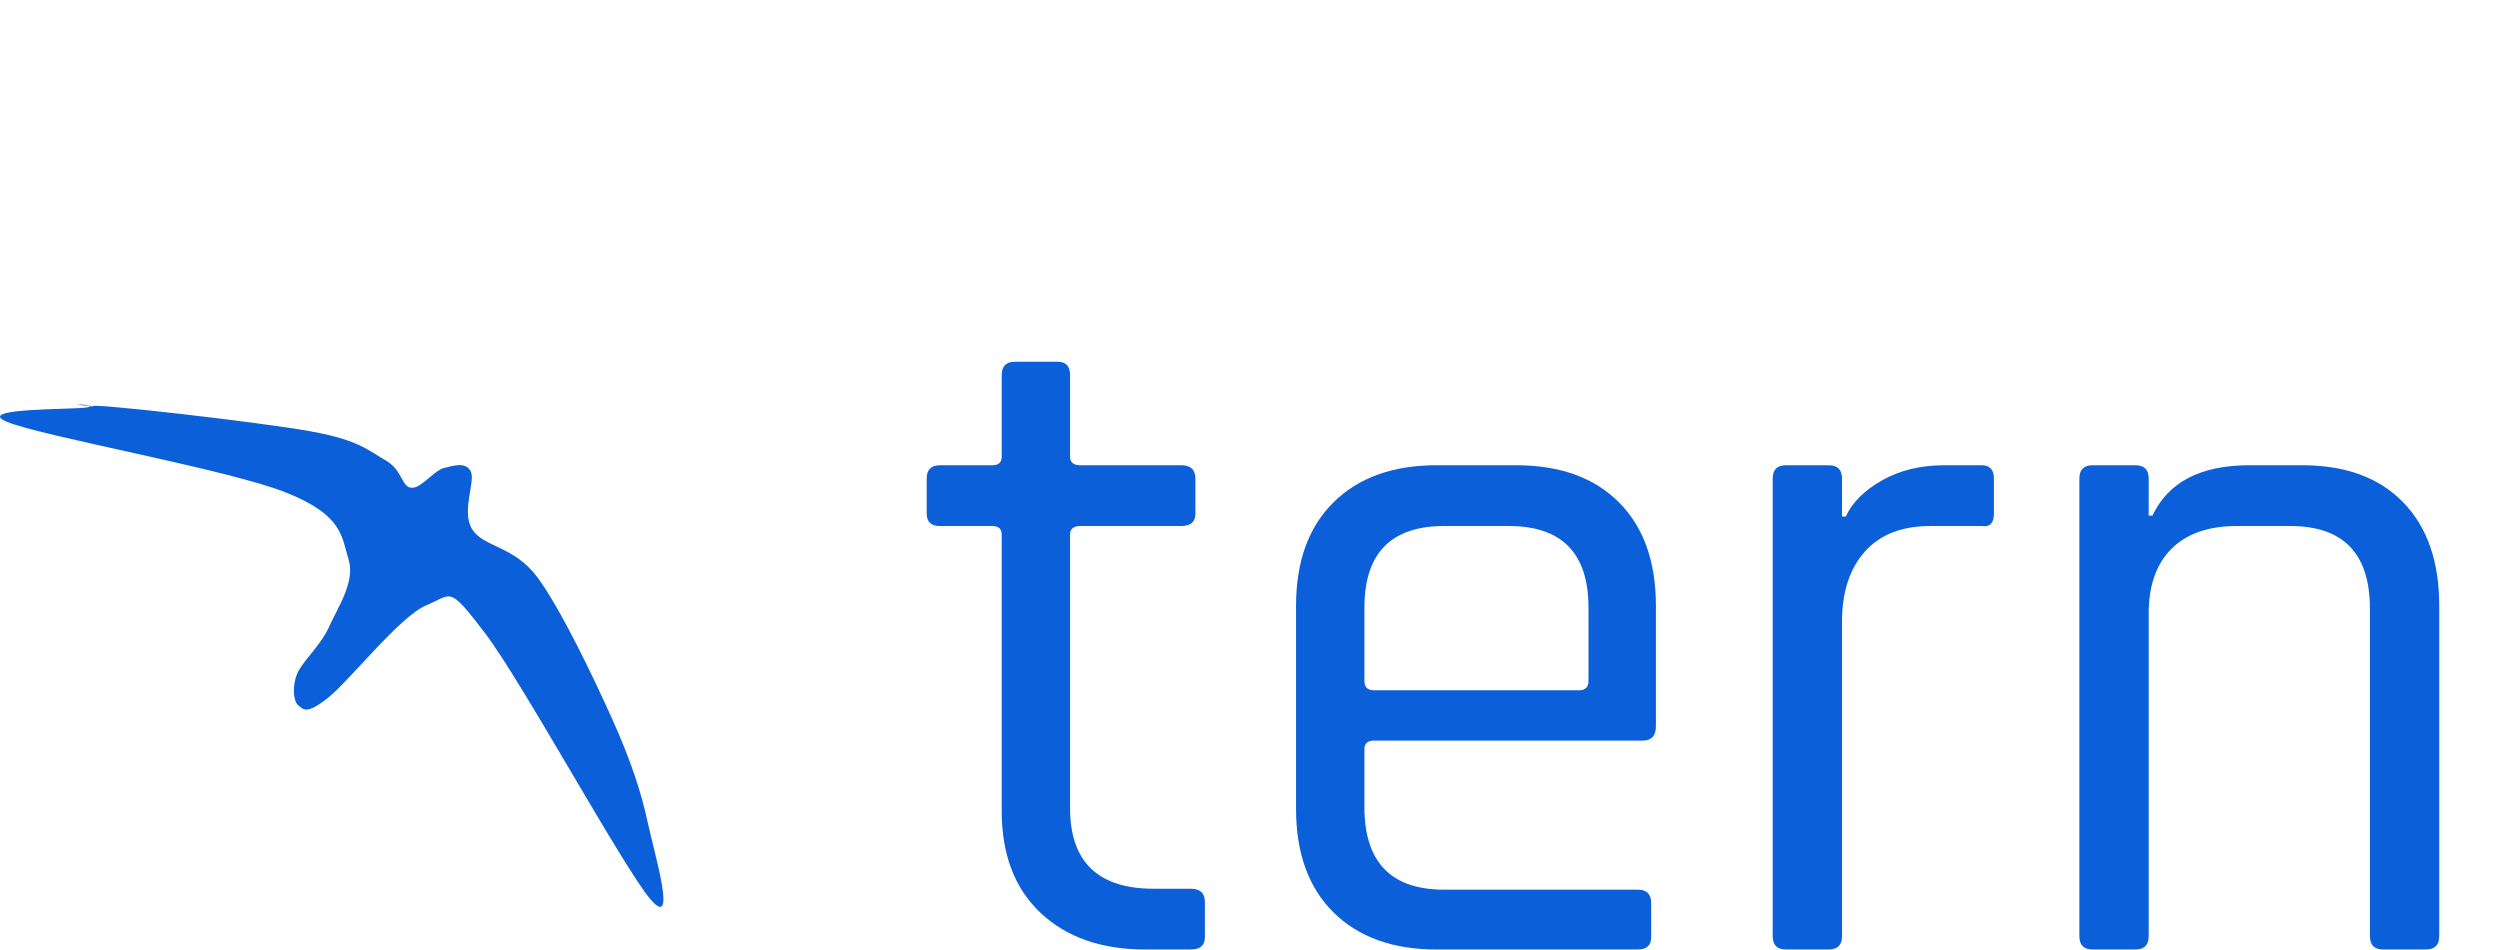
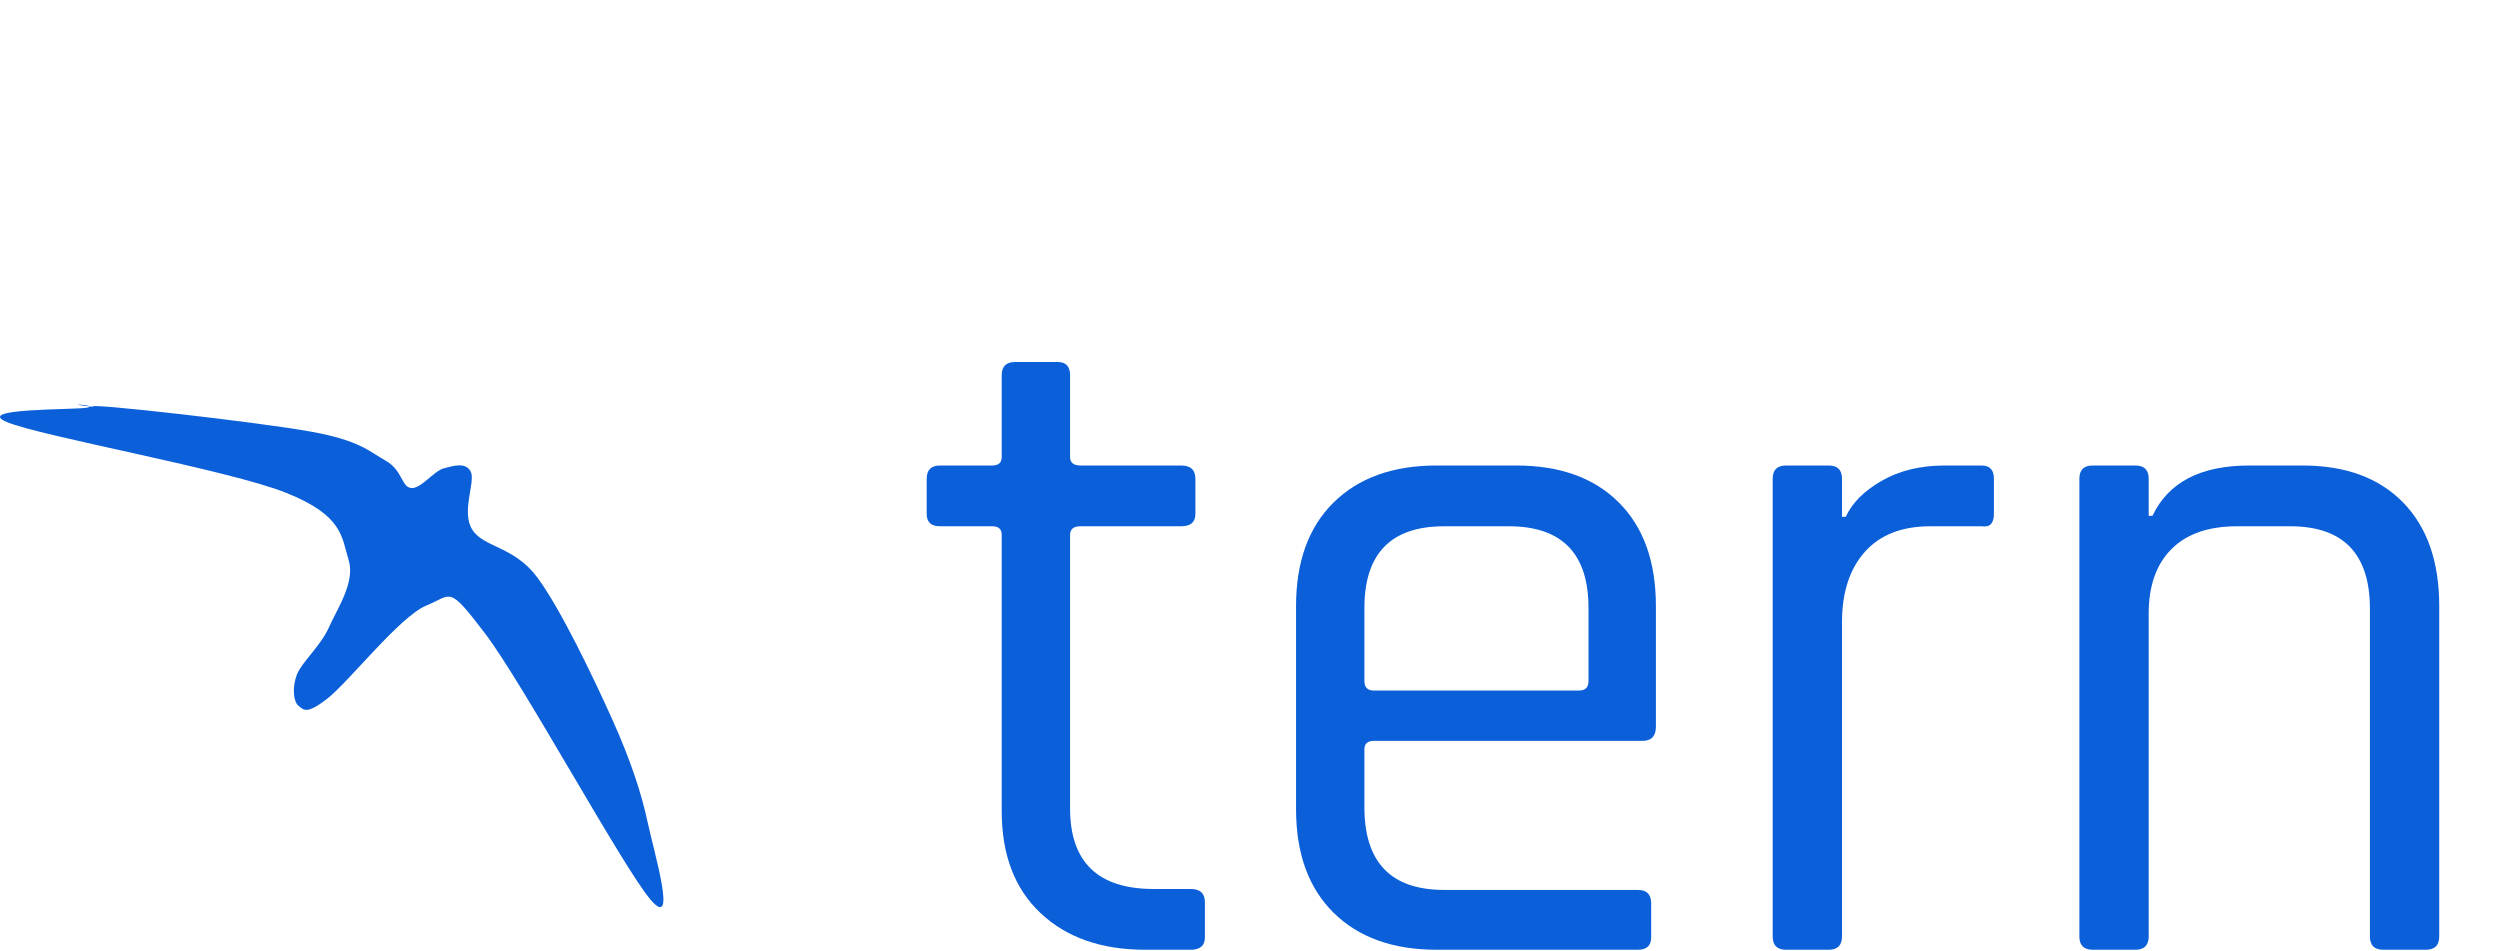
- <svg xmlns="http://www.w3.org/2000/svg" viewBox="0 0 2633 1000" fill="none" role="img" aria-label="tern">
+ <svg xmlns="http://www.w3.org/2000/svg" viewBox="0 0 2633 1000" width="300" height="114" fill="none" role="img" aria-label="tern">
  <g fill="#0B5FD9">
    <g transform="translate(-586.113,-453.708) scale(30.7397)">
      <path d="M22.26 28.69 C21.83 28.52 28.05 29.23 29.72 29.54 C31.39 29.84 31.72 30.22 32.29 30.54 C32.86 30.87 32.82 31.43 33.15 31.47 C33.47 31.52 33.92 30.90 34.26 30.80 C34.61 30.71 35.03 30.57 35.20 30.92 C35.36 31.27 34.86 32.30 35.25 32.90 C35.63 33.51 36.68 33.46 37.48 34.54 C38.28 35.62 39.41 37.99 40.04 39.39 C40.67 40.79 41.04 41.91 41.26 42.94 C41.48 43.97 42.29 46.66 41.36 45.58 C40.43 44.50 36.97 38.14 35.69 36.46 C34.41 34.78 34.57 35.13 33.67 35.50 C32.77 35.87 31.02 38.11 30.29 38.68 C29.56 39.25 29.47 39.07 29.29 38.93 C29.12 38.79 29.07 38.31 29.24 37.86 C29.42 37.42 30.03 36.91 30.33 36.26 C30.62 35.60 31.25 34.70 31.01 33.93 C30.77 33.16 30.83 32.42 28.88 31.64 C26.93 30.85 20.45 29.70 19.30 29.21 C18.16 28.73 21.55 28.80 22.04 28.72 C22.53 28.63 20.98 28.55 22.26 28.69 Z" />
    </g>
    <g transform="translate(957,0)">
      <path transform="translate(0,0)" d="M 88 554 H33 Q 19 554 19 541 V504 Q 19 490 33 490 H88 Q 98 490 98 481 V395 Q 98 381 112 381 H157 Q 170 381 170 395 V481 Q 170 490 181 490 H287 Q 302 490 302 504 V541 Q 302 554 287 554 H181 Q 170 554 170 563 V851 Q 170 936 258 936 H297 Q 312 936 312 950 V987 Q 312 1000 297 1000 H249 Q 180 1000 139 961.5 Q 98 923 98 854 V563 Q 98 554 88 554 Z " />
      <path transform="translate(349,0)" d="M 419 1000 H207 Q 138 1000 98.5 961 Q 59 922 59 852 V638 Q 59 568 98.5 529 Q 138 490 207 490 H291 Q 360 490 399 529 Q 438 568 438 638 V765 Q 438 780 424 780 H141 Q 131 780 131 789 V850 Q 131 937 215 937 H419 Q 433 937 433 951 V987 Q 433 1000 419 1000 Z  M 141 727 H357 Q 367 727 367 717 V640 Q 367 554 283 554 H215 Q 131 554 131 640 V717 Q 131 727 141 727 Z " />
      <path transform="translate(841,0)" d="M 128 1000 H83 Q 69 1000 69 986 V504 Q 69 490 83 490 H128 Q 142 490 142 504 V544 H146 Q 156 522 184 506 Q 212 490 250 490 H289 Q 302 490 302 504 V541 Q 302 548 299 551.5 Q 296 555 289 554 H235 Q 190 554 166 581 Q 142 608 142 655 V986 Q 142 1000 128 1000 Z " />
      <path transform="translate(1164,0)" d="M 128 1000 H83 Q 69 1000 69 986 V504 Q 69 490 83 490 H128 Q 142 490 142 504 V543 H146 Q 171 490 248 490 H304 Q 372 490 410 529 Q 448 568 448 638 V986 Q 448 1000 434 1000 H389 Q 375 1000 375 986 V641 Q 375 554 291 554 H235 Q 190 554 166 578 Q 142 602 142 646 V986 Q 142 1000 128 1000 Z " />
    </g>
  </g>
</svg>
